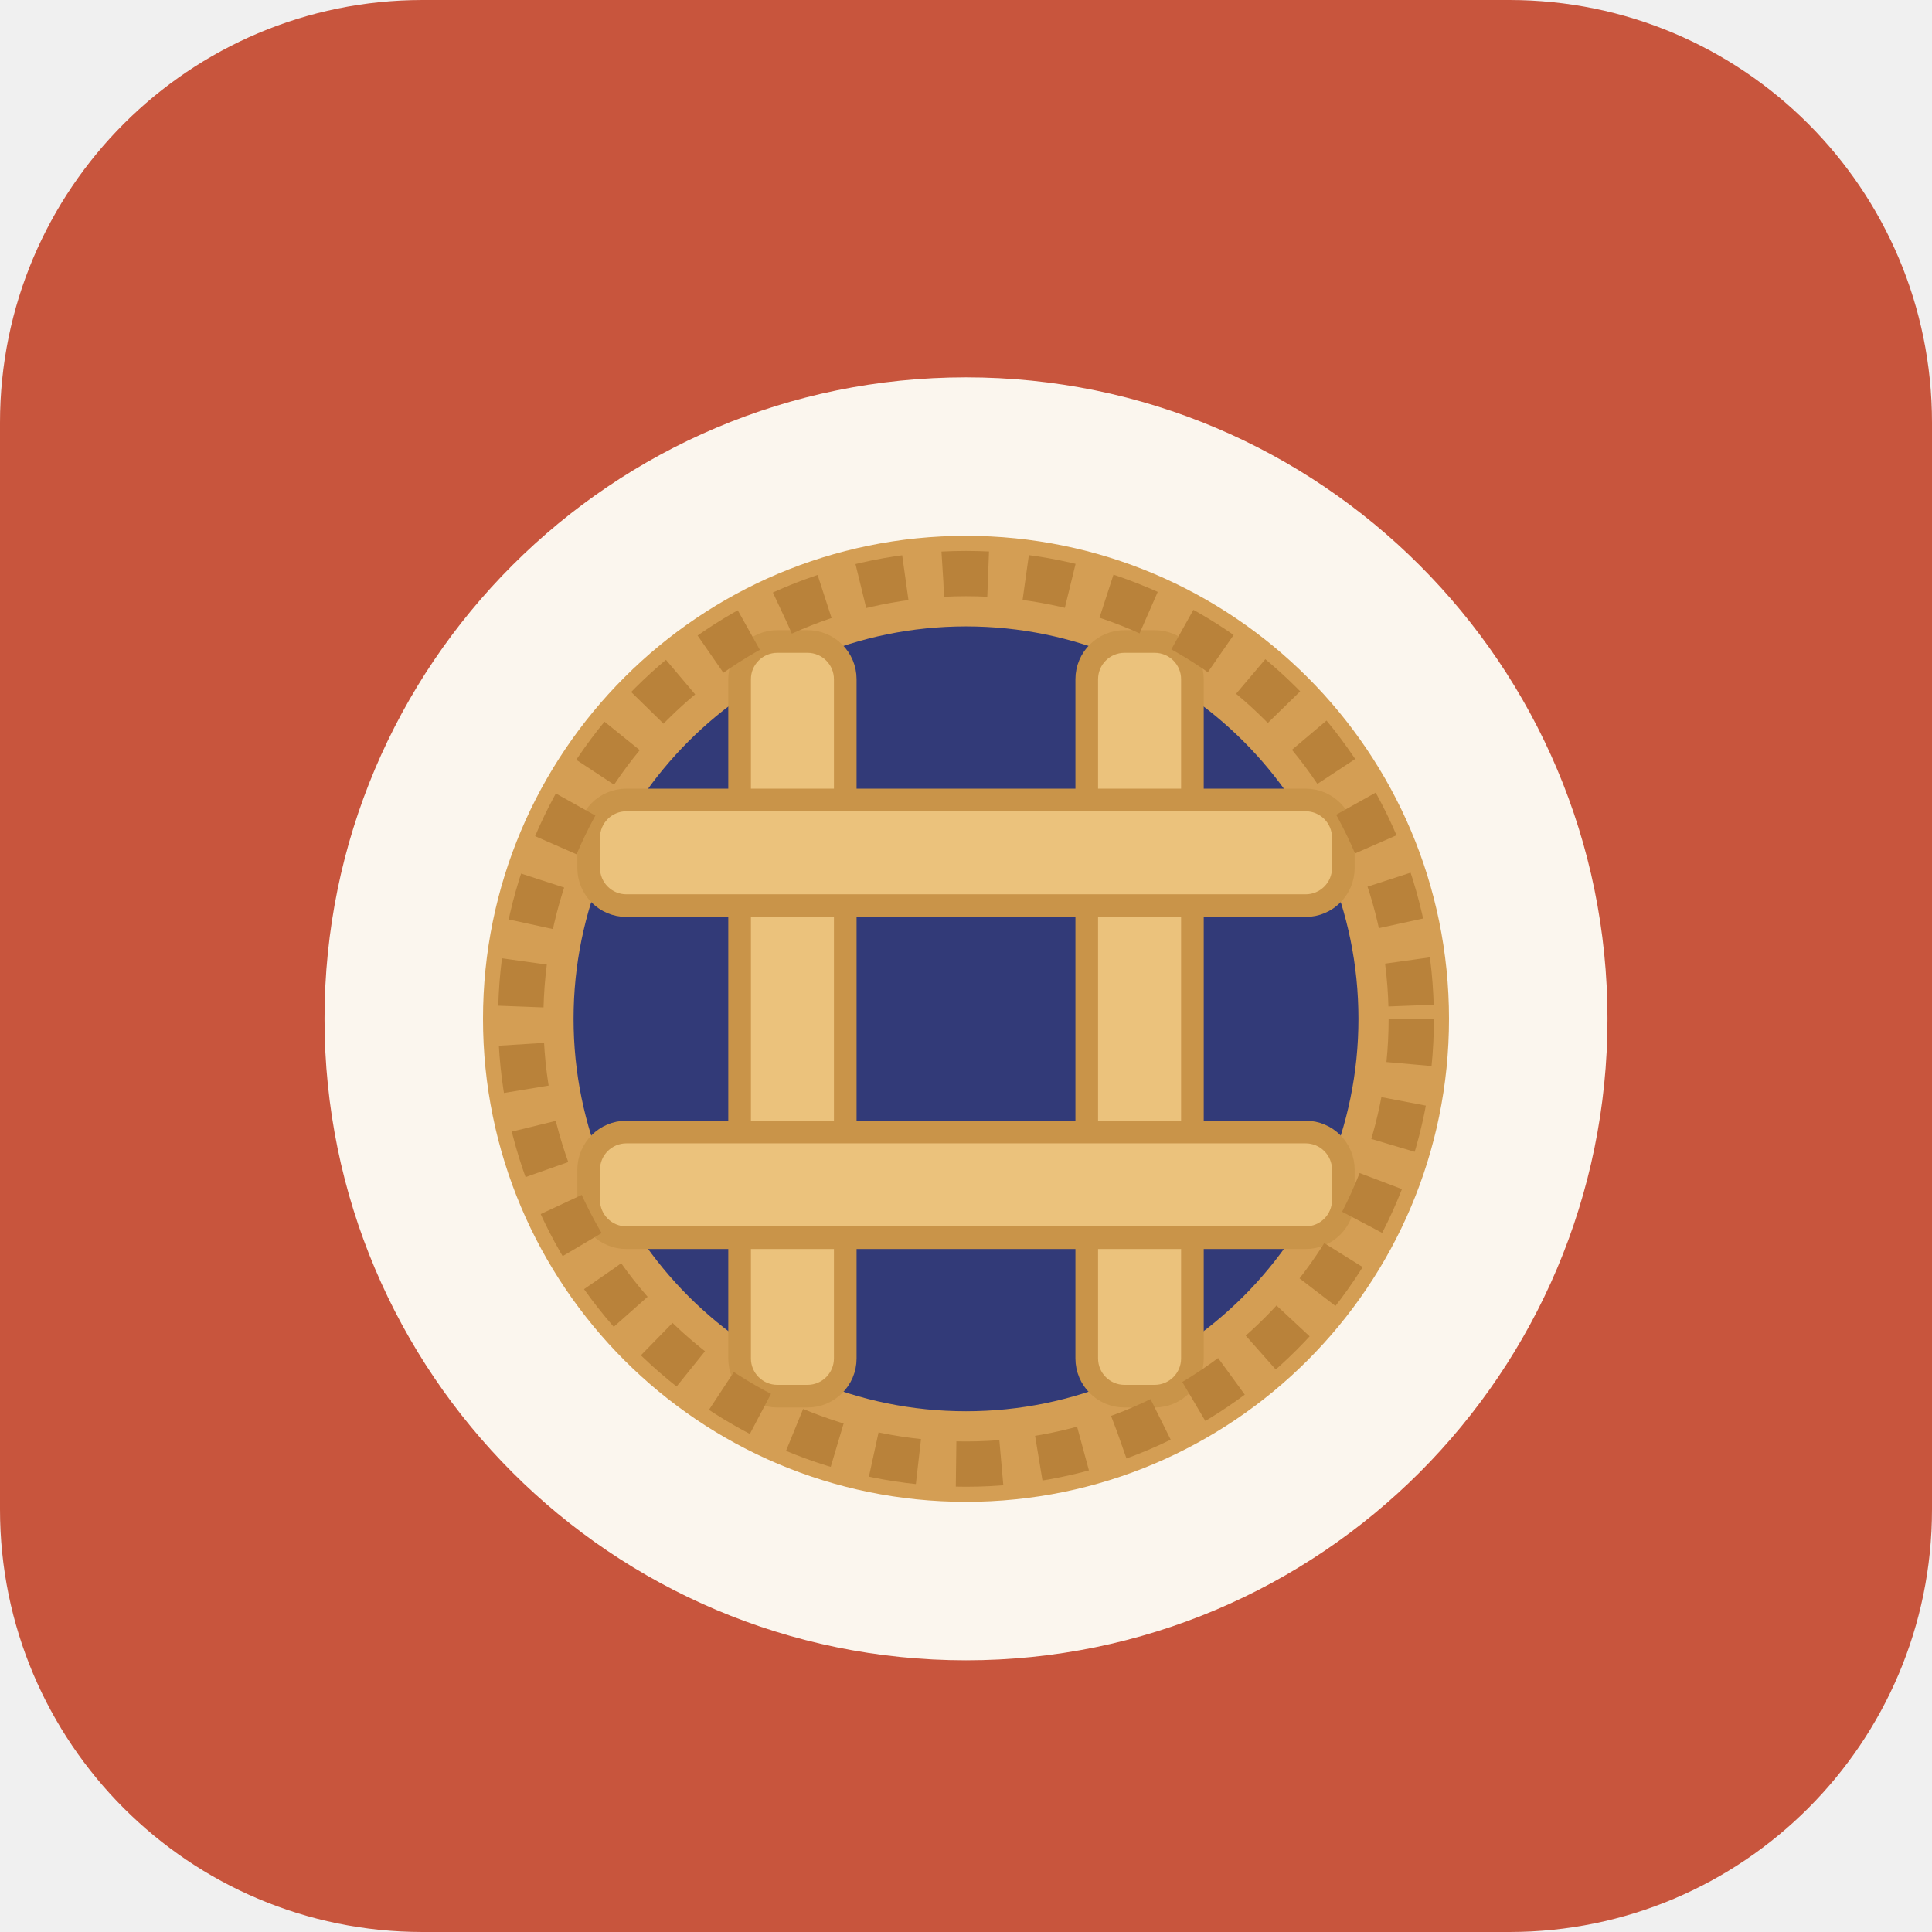
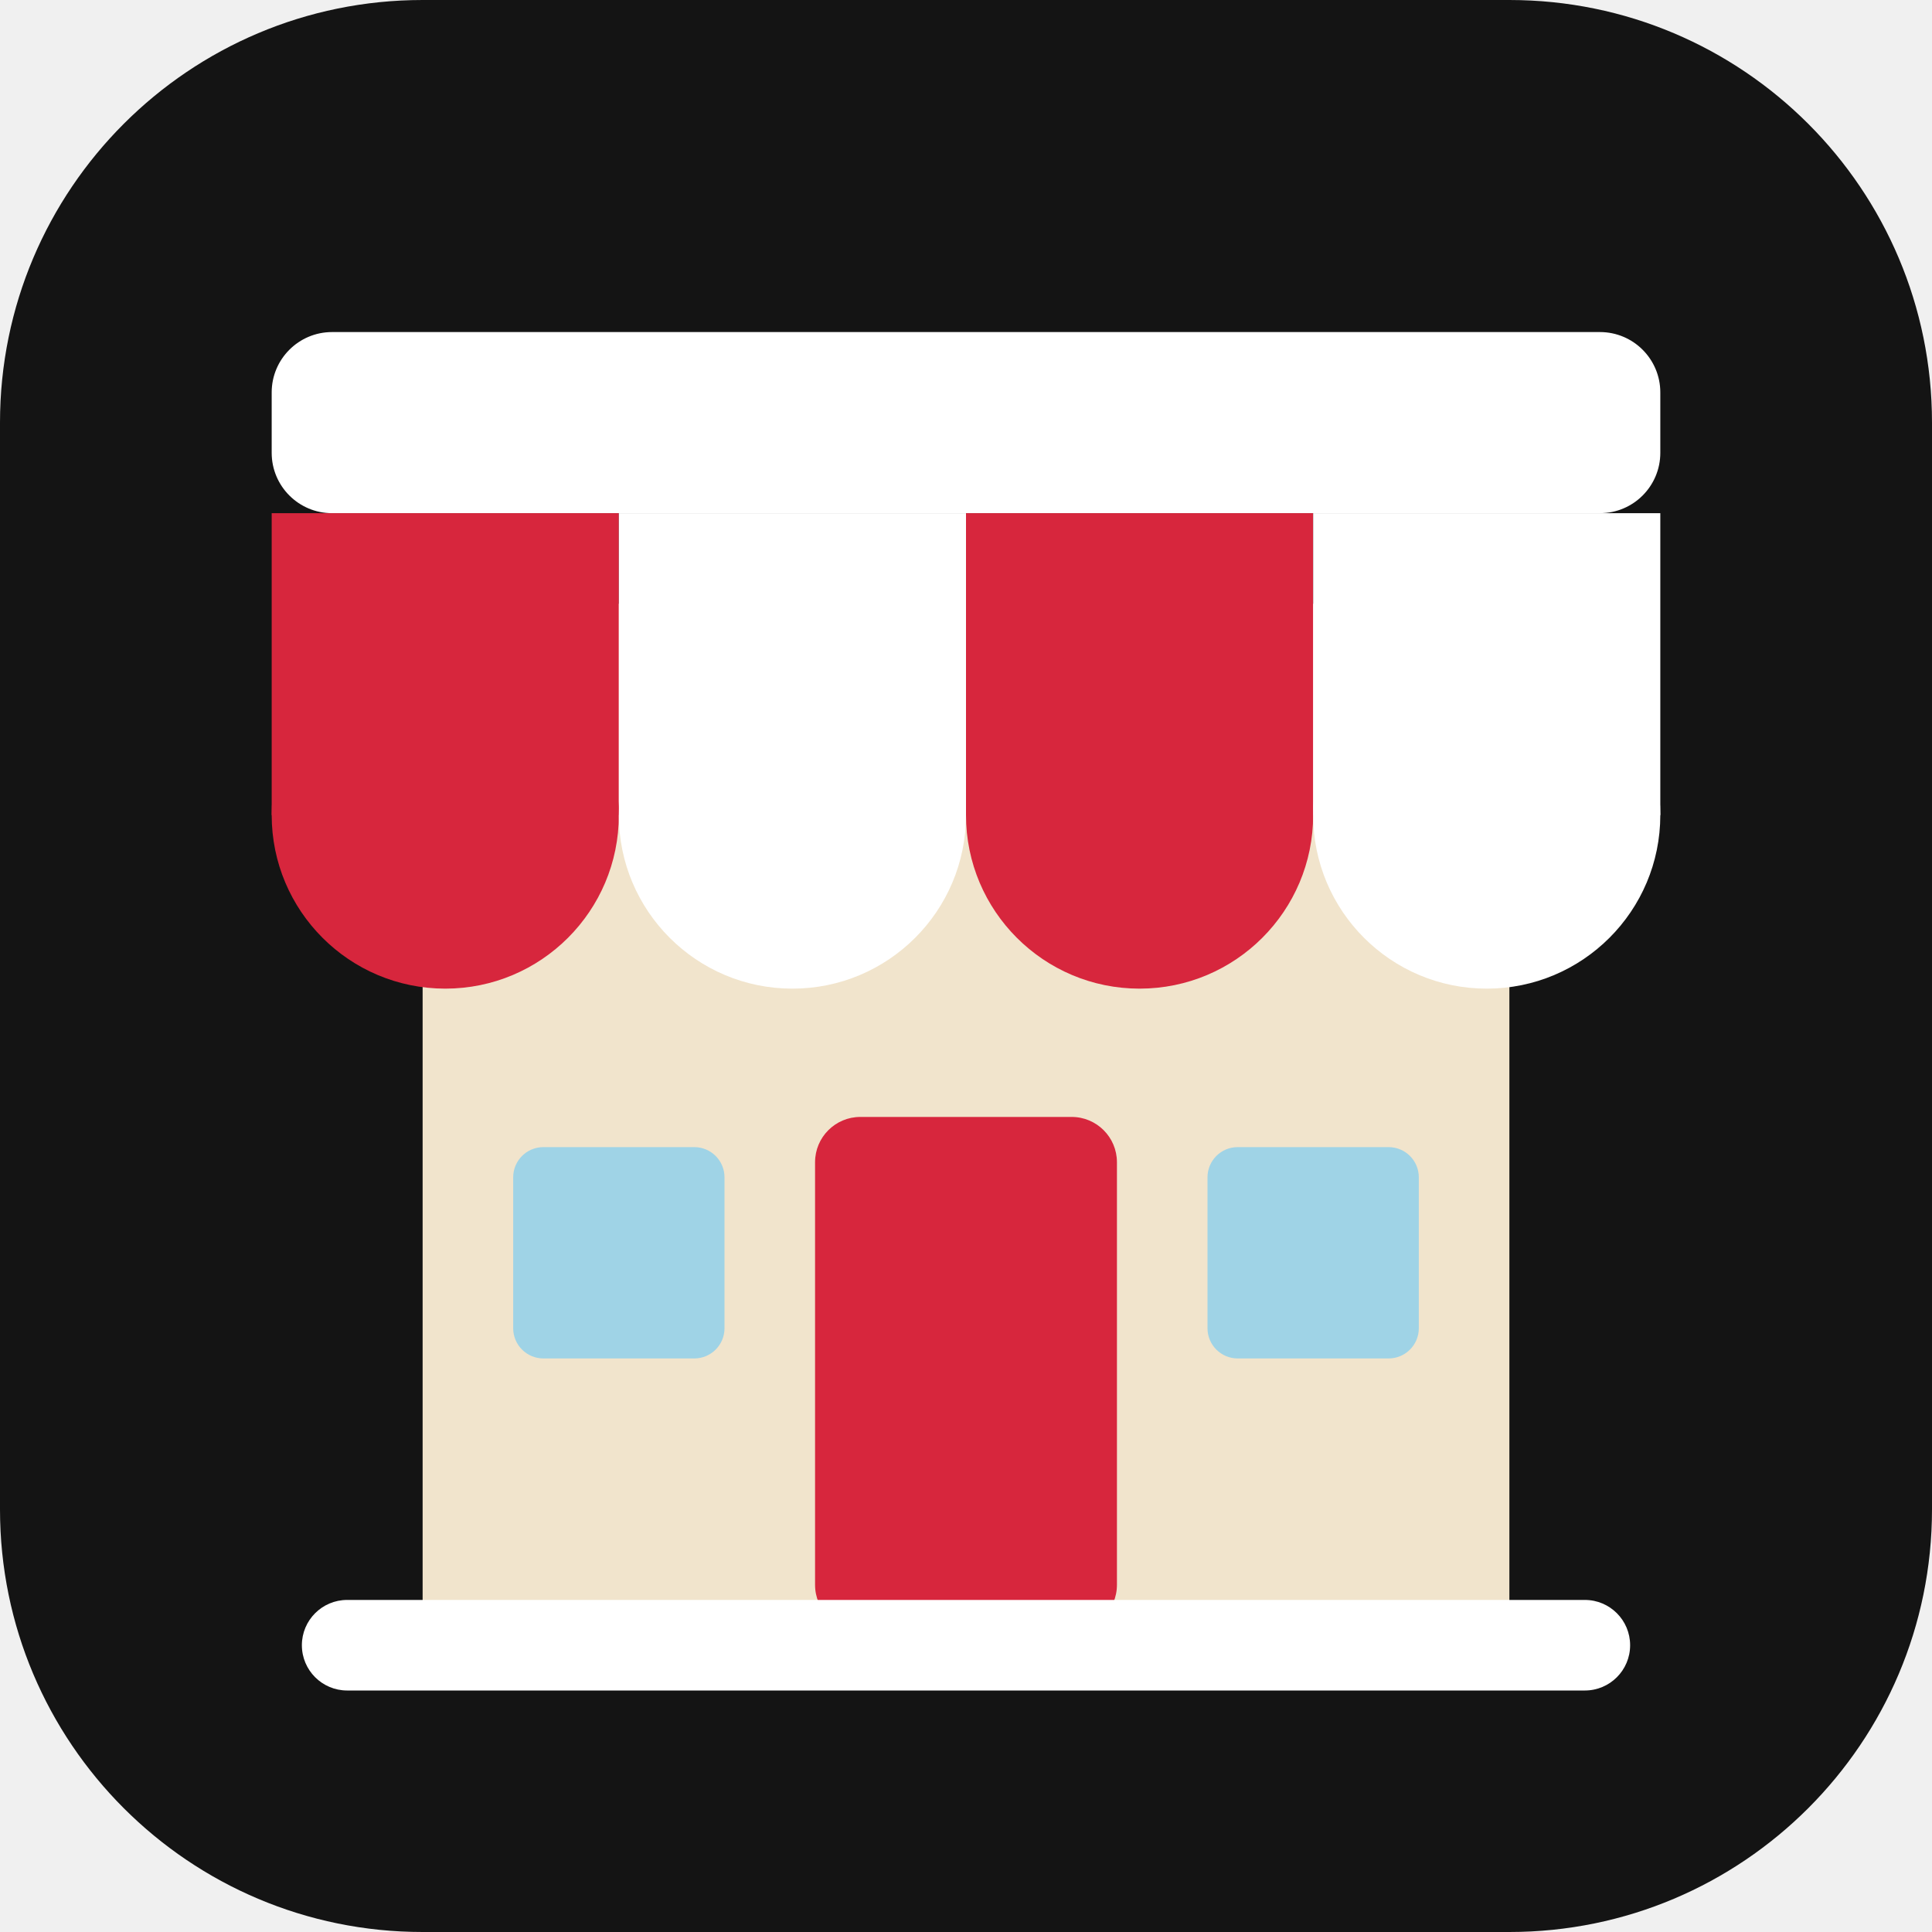
- <svg xmlns="http://www.w3.org/2000/svg" viewBox="0 0 512 512">
-   <rect width="512" height="512" rx="112" fill="#C8553D" />
-   <circle cx="256" cy="270" r="170" fill="#FBF6EE" />
-   <circle cx="256" cy="270" r="128" fill="#D49E54" />
-   <circle cx="256" cy="270" r="104" fill="#323A78" />
-   <g fill="#EBC27C" stroke="#C99449" stroke-width="6">
-     <rect x="196" y="170" width="28" height="200" rx="10" />
-     <rect x="288" y="170" width="28" height="200" rx="10" />
-     <rect x="156" y="212" width="200" height="28" rx="10" />
-     <rect x="156" y="300" width="200" height="28" rx="10" />
-   </g>
-   <circle cx="256" cy="270" r="118" fill="none" stroke="#B9823A" stroke-width="12" stroke-dasharray="12 10" />
+ <svg xmlns="http://www.w3.org/2000/svg" viewBox="0 0 64 64">
+   <rect width="64" height="64" rx="14" fill="#141414" />
+   <rect x="9" y="11" width="46" height="6" rx="2" fill="#fff" />
+   <rect x="14" y="20" width="36" height="34" fill="#F1E4CC" />
+   <rect x="9" y="17" width="11.5" height="10" fill="#D7263D" />
+   <rect x="20.5" y="17" width="11.5" height="10" fill="#fff" />
+   <rect x="32" y="17" width="11.5" height="10" fill="#D7263D" />
+   <rect x="43.5" y="17" width="11.5" height="10" fill="#fff" />
+   <circle cx="14.75" cy="27" r="5.75" fill="#D7263D" />
+   <circle cx="26.25" cy="27" r="5.75" fill="#fff" />
+   <circle cx="37.75" cy="27" r="5.75" fill="#D7263D" />
+   <circle cx="49.25" cy="27" r="5.75" fill="#fff" />
+   <rect x="27" y="37" width="10" height="17" rx="1.5" fill="#D7263D" />
+   <rect x="17" y="38" width="7" height="7" rx="1" fill="#9FD3E6" />
+   <rect x="40" y="38" width="7" height="7" rx="1" fill="#9FD3E6" />
+   <rect x="10" y="53" width="44" height="3" rx="1.5" fill="#fff" />
</svg>
